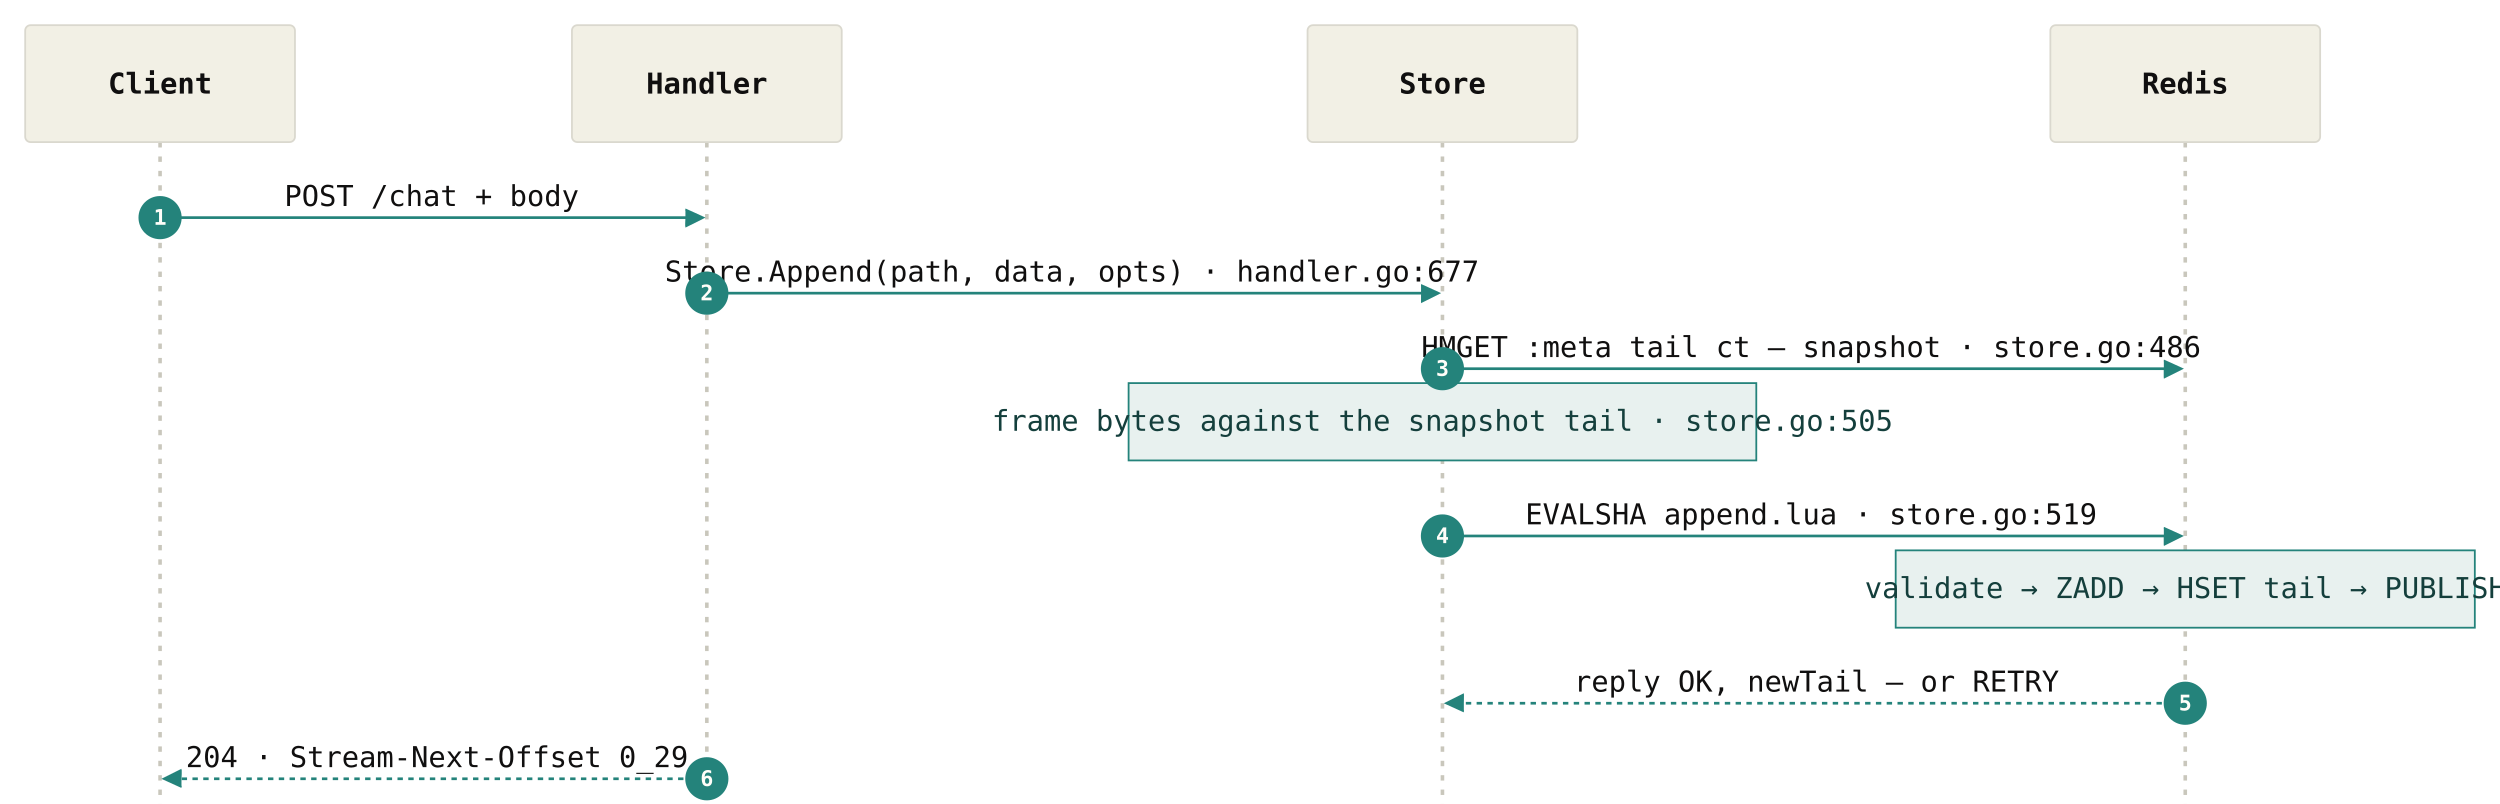
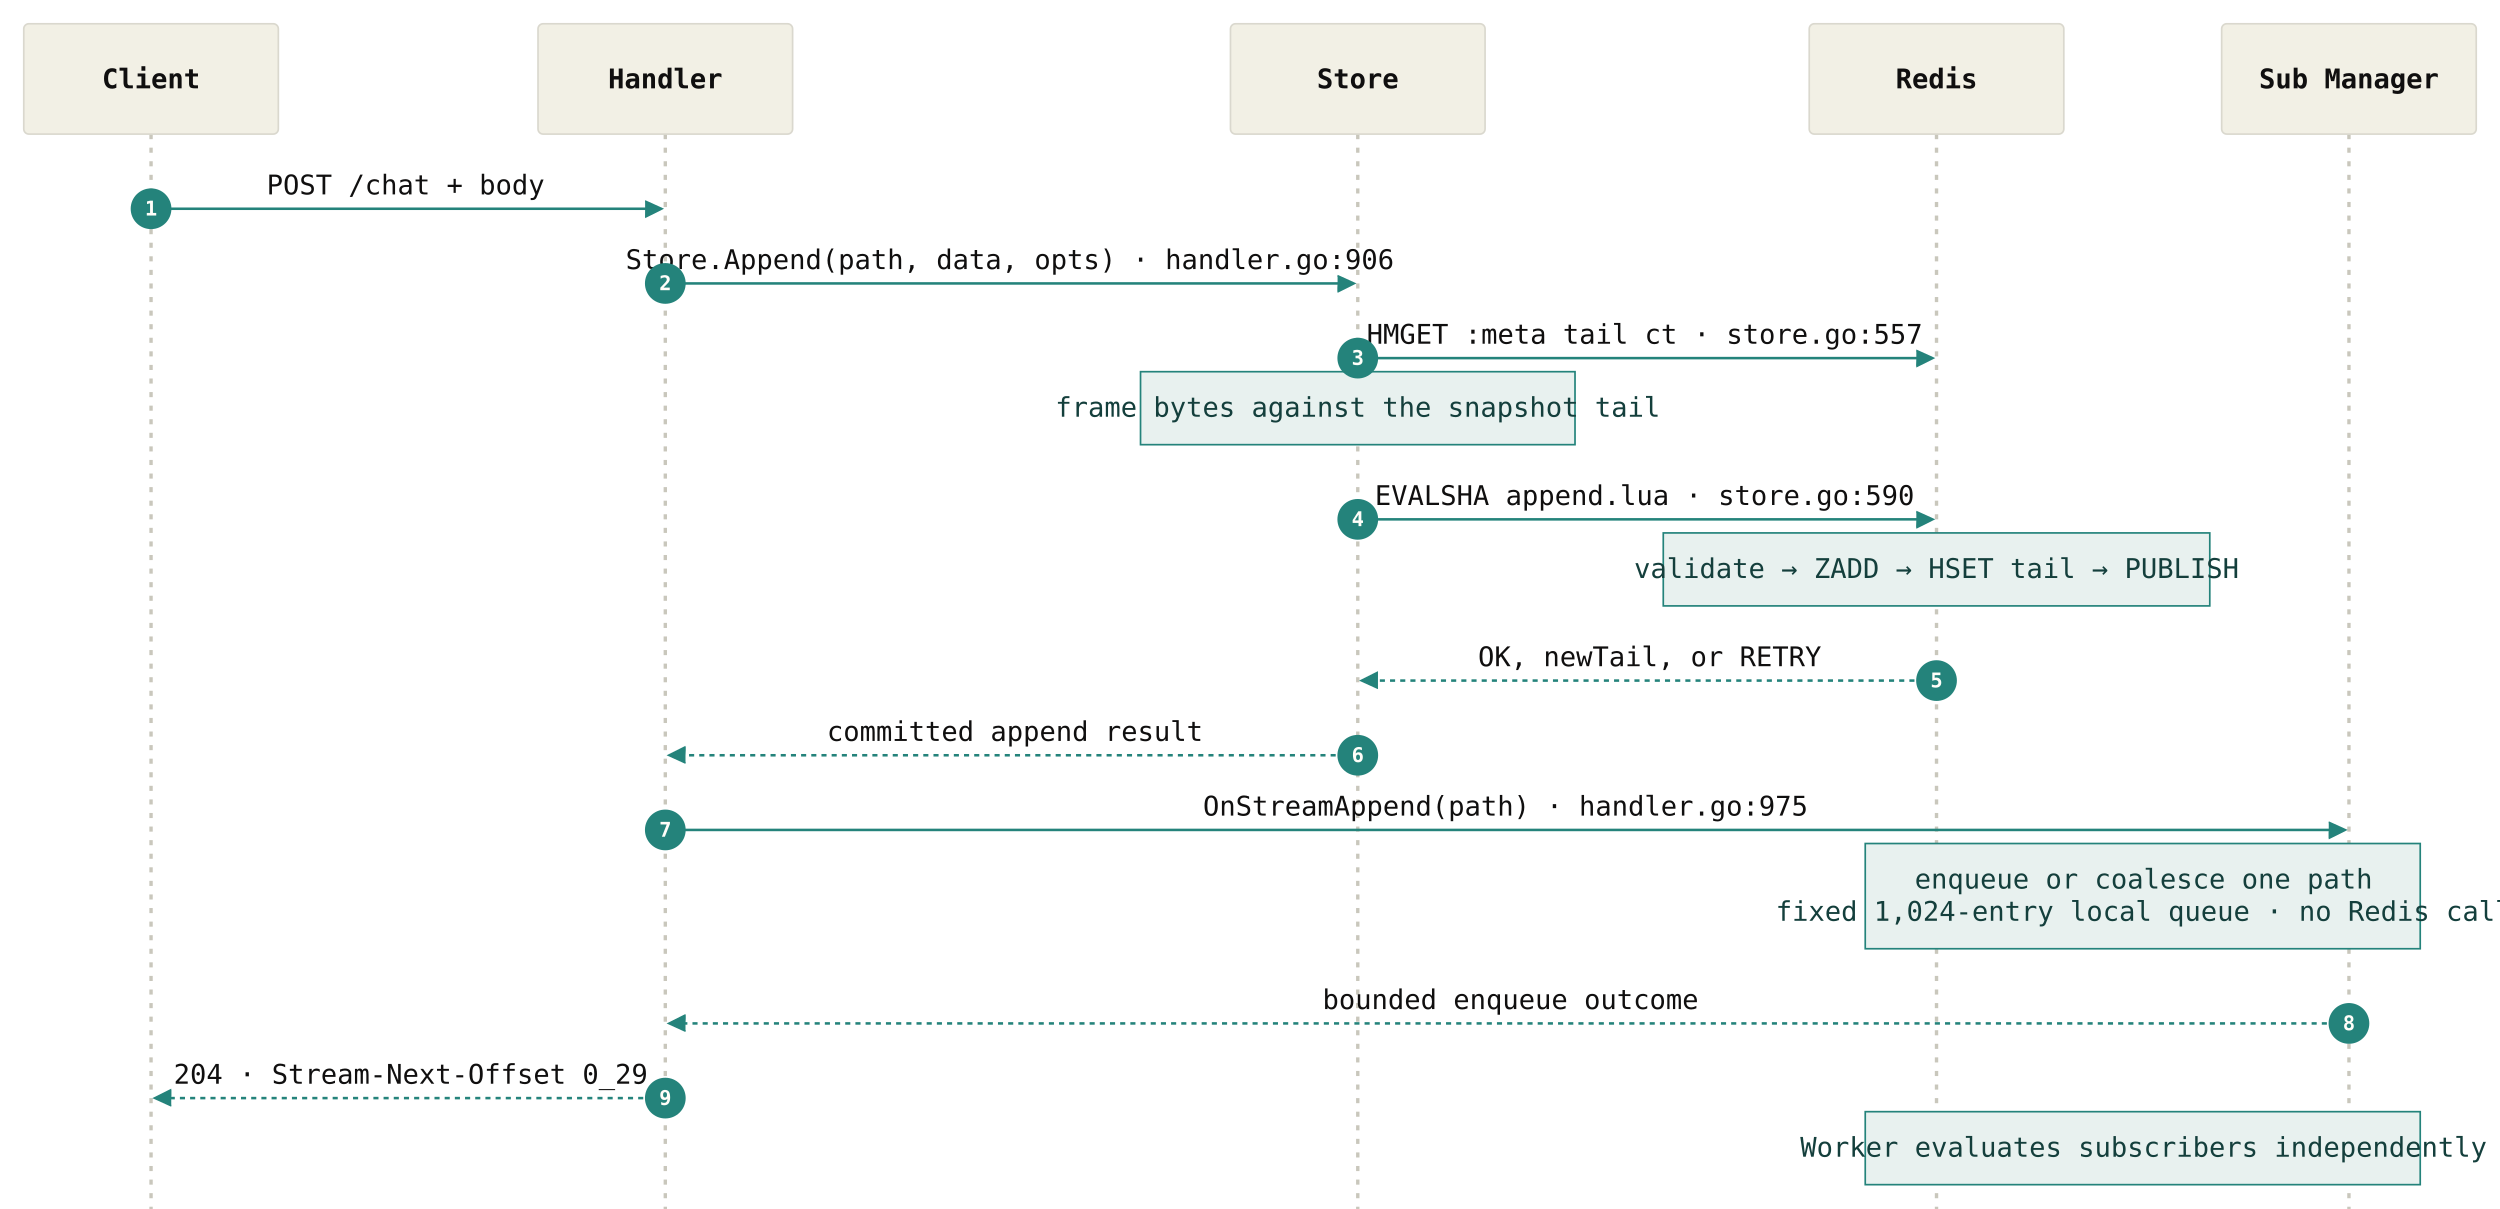
- <svg xmlns="http://www.w3.org/2000/svg" id="my-svg" width="100%" style="max-width: 1390px; background-color: transparent;" viewBox="-14 -14 1390 447" role="graphics-document document" aria-roledescription="sequence">
+ <svg xmlns="http://www.w3.org/2000/svg" id="my-svg" width="100%" style="max-width: 1473px; background-color: transparent;" viewBox="-14 -14 1473 712" role="graphics-document document" aria-roledescription="sequence">
  <g>
-     <line id="actor3" x1="1201" y1="65" x2="1201" y2="2000" class="actor-line 200" stroke-width="0.5px" stroke="#999" name="R" data-et="life-line" data-id="R" />
-     <g id="root-3" data-et="participant" data-type="participant" data-id="R">
-       <rect x="1126" y="0" fill="#eaeaea" stroke="#666" width="150" height="65" name="R" rx="3" ry="3" class="actor actor-top" />
-       <text x="1201" y="32.5" dominant-baseline="central" alignment-baseline="central" class="actor actor-box" style="text-anchor: middle; font-size: 16px; font-weight: 700;">
-         <tspan x="1201" dy="0">Redis</tspan>
+     <line id="actor4" x1="1370" y1="65" x2="1370" y2="2000" class="actor-line 200" stroke-width="0.5px" stroke="#999" name="M" data-et="life-line" data-id="M" />
+     <g id="root-4" data-et="participant" data-type="participant" data-id="M">
+       <rect x="1295" y="0" fill="#eaeaea" stroke="#666" width="150" height="65" name="M" rx="3" ry="3" class="actor actor-top" />
+       <text x="1370" y="32.5" dominant-baseline="central" alignment-baseline="central" class="actor actor-box" style="text-anchor: middle; font-size: 16px; font-weight: 700;">
+         <tspan x="1370" dy="0">Sub Manager</tspan>
      </text>
    </g>
  </g>
  <g>
-     <line id="actor2" x1="788" y1="65" x2="788" y2="2000" class="actor-line 200" stroke-width="0.5px" stroke="#999" name="S" data-et="life-line" data-id="S" />
-     <g id="root-2" data-et="participant" data-type="participant" data-id="S">
-       <rect x="713" y="0" fill="#eaeaea" stroke="#666" width="150" height="65" name="S" rx="3" ry="3" class="actor actor-top" />
-       <text x="788" y="32.5" dominant-baseline="central" alignment-baseline="central" class="actor actor-box" style="text-anchor: middle; font-size: 16px; font-weight: 700;">
-         <tspan x="788" dy="0">Store</tspan>
+     <line id="actor3" x1="1127" y1="65" x2="1127" y2="2000" class="actor-line 200" stroke-width="0.5px" stroke="#999" name="R" data-et="life-line" data-id="R" />
+     <g id="root-3" data-et="participant" data-type="participant" data-id="R">
+       <rect x="1052" y="0" fill="#eaeaea" stroke="#666" width="150" height="65" name="R" rx="3" ry="3" class="actor actor-top" />
+       <text x="1127" y="32.5" dominant-baseline="central" alignment-baseline="central" class="actor actor-box" style="text-anchor: middle; font-size: 16px; font-weight: 700;">
+         <tspan x="1127" dy="0">Redis</tspan>
      </text>
    </g>
  </g>
  <g>
-     <line id="actor1" x1="379" y1="65" x2="379" y2="2000" class="actor-line 200" stroke-width="0.5px" stroke="#999" name="H" data-et="life-line" data-id="H" />
+     <line id="actor2" x1="786" y1="65" x2="786" y2="2000" class="actor-line 200" stroke-width="0.5px" stroke="#999" name="S" data-et="life-line" data-id="S" />
+     <g id="root-2" data-et="participant" data-type="participant" data-id="S">
+       <rect x="711" y="0" fill="#eaeaea" stroke="#666" width="150" height="65" name="S" rx="3" ry="3" class="actor actor-top" />
+       <text x="786" y="32.5" dominant-baseline="central" alignment-baseline="central" class="actor actor-box" style="text-anchor: middle; font-size: 16px; font-weight: 700;">
+         <tspan x="786" dy="0">Store</tspan>
+       </text>
+     </g>
+   </g>
+   <g>
+     <line id="actor1" x1="378" y1="65" x2="378" y2="2000" class="actor-line 200" stroke-width="0.5px" stroke="#999" name="H" data-et="life-line" data-id="H" />
    <g id="root-1" data-et="participant" data-type="participant" data-id="H">
-       <rect x="304" y="0" fill="#eaeaea" stroke="#666" width="150" height="65" name="H" rx="3" ry="3" class="actor actor-top" />
-       <text x="379" y="32.5" dominant-baseline="central" alignment-baseline="central" class="actor actor-box" style="text-anchor: middle; font-size: 16px; font-weight: 700;">
-         <tspan x="379" dy="0">Handler</tspan>
+       <rect x="303" y="0" fill="#eaeaea" stroke="#666" width="150" height="65" name="H" rx="3" ry="3" class="actor actor-top" />
+       <text x="378" y="32.5" dominant-baseline="central" alignment-baseline="central" class="actor actor-box" style="text-anchor: middle; font-size: 16px; font-weight: 700;">
+         <tspan x="378" dy="0">Handler</tspan>
      </text>
    </g>
  </g>
  <g>
    <line id="actor0" x1="75" y1="65" x2="75" y2="2000" class="actor-line 200" stroke-width="0.5px" stroke="#999" name="C" data-et="life-line" data-id="C" />
    <g id="root-0" data-et="participant" data-type="participant" data-id="C">
      <rect x="0" y="0" fill="#eaeaea" stroke="#666" width="150" height="65" name="C" rx="3" ry="3" class="actor actor-top" />
      <text x="75" y="32.5" dominant-baseline="central" alignment-baseline="central" class="actor actor-box" style="text-anchor: middle; font-size: 16px; font-weight: 700;">
        <tspan x="75" dy="0">Client</tspan>
      </text>
    </g>
  </g>
-   <style>#my-svg{font-family:JetBrains Mono,ui-monospace,Menlo,monospace;font-size:13px;fill:#100F0F;}@keyframes edge-animation-frame{from{stroke-dashoffset:0;}}@keyframes dash{to{stroke-dashoffset:0;}}#my-svg .edge-animation-slow{stroke-dasharray:9,5!important;stroke-dashoffset:900;animation:dash 50s linear infinite;stroke-linecap:round;}#my-svg .edge-animation-fast{stroke-dasharray:9,5!important;stroke-dashoffset:900;animation:dash 20s linear infinite;stroke-linecap:round;}#my-svg .error-icon{fill:hsl(230.769, 33.333%, 97.353%);}#my-svg .error-text{fill:rgb(9, 8.308, 4.5);stroke:rgb(9, 8.308, 4.5);}#my-svg .edge-thickness-normal{stroke-width:1px;}#my-svg .edge-thickness-thick{stroke-width:3.5px;}#my-svg .edge-pattern-solid{stroke-dasharray:0;}#my-svg .edge-thickness-invisible{stroke-width:0;fill:none;}#my-svg .edge-pattern-dashed{stroke-dasharray:3;}#my-svg .edge-pattern-dotted{stroke-dasharray:2;}#my-svg .marker{fill:#24837B;stroke:#24837B;}#my-svg .marker.cross{stroke:#24837B;}#my-svg svg{font-family:JetBrains Mono,ui-monospace,Menlo,monospace;font-size:13px;}#my-svg p{margin:0;}#my-svg .actor{stroke:#DAD8CE;fill:#F2F0E5;stroke-width:1;}#my-svg rect.actor.outer-path[data-look="neo"]{filter:drop-shadow( 1px 2px 2px rgba(185,185,185,1));}#my-svg rect.note[data-look="neo"]{stroke:#24837B;fill:#E8F1EF;filter:drop-shadow( 1px 2px 2px rgba(185,185,185,1));}#my-svg text.actor&gt;tspan{fill:#100F0F;stroke:none;}#my-svg .actor-line{stroke:#C9C7BC;}#my-svg .innerArc{stroke-width:1.5;stroke-dasharray:none;}#my-svg .messageLine0{stroke-width:1.5;stroke-dasharray:none;stroke:#24837B;}#my-svg .messageLine1{stroke-width:1.5;stroke-dasharray:2,2;stroke:#24837B;}#my-svg [id$="-arrowhead"] path{fill:#24837B;stroke:#24837B;}#my-svg .sequenceNumber{fill:#FFFEF9;}#my-svg [id$="-sequencenumber"]{fill:#24837B;}#my-svg [id$="-crosshead"] path{fill:#24837B;stroke:#24837B;}#my-svg .messageText{fill:#100F0F;stroke:none;}#my-svg .labelBox{stroke:#DAD8CE;fill:#F2F0E5;filter:none;}#my-svg .labelText,#my-svg .labelText&gt;tspan{fill:#100F0F;stroke:none;}#my-svg .loopText,#my-svg .loopText&gt;tspan{fill:#6F6E69;stroke:none;}#my-svg .sectionTitle,#my-svg .sectionTitle&gt;tspan{fill:#6F6E69;stroke:none;}#my-svg .loopLine{stroke-width:2px;stroke-dasharray:2,2;stroke:#DAD8CE;fill:#DAD8CE;}#my-svg .note{stroke:#24837B;fill:#E8F1EF;}#my-svg .noteText,#my-svg .noteText&gt;tspan{fill:#143F3C;stroke:none;font-weight:normal;}#my-svg .activation0{fill:#E8F1EF;stroke:#24837B;}#my-svg .activation1{fill:#E8F1EF;stroke:#24837B;}#my-svg .activation2{fill:#E8F1EF;stroke:#24837B;}#my-svg .actorPopupMenu{position:absolute;}#my-svg .actorPopupMenuPanel{position:absolute;fill:#F2F0E5;box-shadow:0px 8px 16px 0px rgba(0,0,0,0.2);filter:drop-shadow(3px 5px 2px rgb(0 0 0 / 0.4));}#my-svg .actor-man circle,#my-svg line{fill:#F2F0E5;stroke-width:2px;}#my-svg g rect.rect{filter:drop-shadow( 1px 2px 2px rgba(185,185,185,1));stroke:#DAD8CE;}#my-svg .node .neo-node{stroke:#DAD8CE;}#my-svg [data-look="neo"].node rect,#my-svg [data-look="neo"].cluster rect,#my-svg [data-look="neo"].node polygon{stroke:url(#my-svg-gradient);filter:drop-shadow( 1px 2px 2px rgba(185,185,185,1));}#my-svg [data-look="neo"].node path{stroke:url(#my-svg-gradient);stroke-width:1px;}#my-svg [data-look="neo"].node .outer-path{filter:drop-shadow( 1px 2px 2px rgba(185,185,185,1));}#my-svg [data-look="neo"].node .neo-line path{stroke:#DAD8CE;filter:none;}#my-svg [data-look="neo"].node circle{stroke:url(#my-svg-gradient);filter:drop-shadow( 1px 2px 2px rgba(185,185,185,1));}#my-svg [data-look="neo"].node circle .state-start{fill:#000000;}#my-svg [data-look="neo"].icon-shape .icon{fill:url(#my-svg-gradient);filter:drop-shadow( 1px 2px 2px rgba(185,185,185,1));}#my-svg [data-look="neo"].icon-shape .icon-neo path{stroke:url(#my-svg-gradient);filter:drop-shadow( 1px 2px 2px rgba(185,185,185,1));}#my-svg :root{--mermaid-font-family:"trebuchet ms",verdana,arial,sans-serif;}</style>
+   <style>#my-svg{font-family:JetBrains Mono,ui-monospace,Menlo,monospace;font-size:13px;fill:#100F0F;}@keyframes edge-animation-frame{from{stroke-dashoffset:0;}}@keyframes dash{to{stroke-dashoffset:0;}}#my-svg .edge-animation-slow{stroke-dasharray:9,5!important;stroke-dashoffset:900;animation:dash 50s linear infinite;stroke-linecap:round;}#my-svg .edge-animation-fast{stroke-dasharray:9,5!important;stroke-dashoffset:900;animation:dash 20s linear infinite;stroke-linecap:round;}#my-svg .error-icon{fill:hsl(230.769, 33.333%, 97.353%);}#my-svg .error-text{fill:rgb(9, 8.308, 4.5);stroke:rgb(9, 8.308, 4.5);}#my-svg .edge-thickness-normal{stroke-width:1px;}#my-svg .edge-thickness-thick{stroke-width:3.5px;}#my-svg .edge-pattern-solid{stroke-dasharray:0;}#my-svg .edge-thickness-invisible{stroke-width:0;fill:none;}#my-svg .edge-pattern-dashed{stroke-dasharray:3;}#my-svg .edge-pattern-dotted{stroke-dasharray:2;}#my-svg .marker{fill:#24837B;stroke:#24837B;}#my-svg .marker.cross{stroke:#24837B;}#my-svg svg{font-family:JetBrains Mono,ui-monospace,Menlo,monospace;font-size:13px;}#my-svg p{margin:0;}#my-svg .actor{stroke:#DAD8CE;fill:#F2F0E5;stroke-width:1;}#my-svg rect.actor.outer-path[data-look="neo"]{filter:drop-shadow( 1px 2px 2px rgba(185,185,185,1));}#my-svg rect.note[data-look="neo"]{stroke:#24837B;fill:#E8F1EF;filter:drop-shadow( 1px 2px 2px rgba(185,185,185,1));}#my-svg text.actor&gt;tspan{fill:#100F0F;stroke:none;}#my-svg .actor-line{stroke:#C9C7BC;}#my-svg .innerArc{stroke-width:1.5;stroke-dasharray:none;}#my-svg .messageLine0{stroke-width:1.5;stroke-dasharray:none;stroke:#24837B;}#my-svg .messageLine1{stroke-width:1.5;stroke-dasharray:2,2;stroke:#24837B;}#my-svg [id$="-arrowhead"] path{fill:#24837B;stroke:#24837B;}#my-svg .sequenceNumber{fill:#FFFEF9;}#my-svg [id$="-sequencenumber"]{fill:#24837B;}#my-svg [id$="-crosshead"] path{fill:#24837B;stroke:#24837B;}#my-svg .messageText{fill:#100F0F;stroke:none;}#my-svg .labelBox{stroke:#DAD8CE;fill:#F2F0E5;filter:none;}#my-svg .labelText,#my-svg .labelText&gt;tspan{fill:#100F0F;stroke:none;}#my-svg .loopText,#my-svg .loopText&gt;tspan{fill:#6F6E69;stroke:none;}#my-svg .sectionTitle,#my-svg .sectionTitle&gt;tspan{fill:#6F6E69;stroke:none;}#my-svg .loopLine{stroke-width:2px;stroke-dasharray:2,2;stroke:#DAD8CE;fill:#DAD8CE;}#my-svg .note{stroke:#24837B;fill:#E8F1EF;}#my-svg .noteText,#my-svg .noteText&gt;tspan{fill:#143F3C;stroke:none;font-weight:normal;}#my-svg .activation0{fill:#E8F1EF;stroke:#24837B;}#my-svg .activation1{fill:#E8F1EF;stroke:#24837B;}#my-svg .activation2{fill:#E8F1EF;stroke:#24837B;}#my-svg .actorPopupMenu{position:absolute;}#my-svg .actorPopupMenuPanel{position:absolute;fill:#F2F0E5;box-shadow:0px 8px 16px 0px rgba(0,0,0,0.2);filter:drop-shadow(3px 5px 2px rgb(0 0 0 / 0.4));}#my-svg .actor-man circle,#my-svg line{fill:#F2F0E5;stroke-width:2px;}#my-svg g rect.rect{filter:drop-shadow( 1px 2px 2px rgba(185,185,185,1));stroke:#DAD8CE;}#my-svg .node .neo-node{stroke:#DAD8CE;}#my-svg [data-look="neo"].node rect,#my-svg [data-look="neo"].cluster rect,#my-svg [data-look="neo"].node polygon{stroke:url(#my-svg-gradient);filter:drop-shadow( 1px 2px 2px rgba(185,185,185,1));}#my-svg [data-look="neo"].swimlane.cluster rect{filter:none;}#my-svg [data-look="neo"].node path{stroke:url(#my-svg-gradient);stroke-width:1px;}#my-svg [data-look="neo"].node .outer-path{filter:drop-shadow( 1px 2px 2px rgba(185,185,185,1));}#my-svg [data-look="neo"].node .neo-line path{stroke:#DAD8CE;filter:none;}#my-svg [data-look="neo"].node circle{stroke:url(#my-svg-gradient);filter:drop-shadow( 1px 2px 2px rgba(185,185,185,1));}#my-svg [data-look="neo"].node circle .state-start{fill:#000000;}#my-svg [data-look="neo"].icon-shape .icon{fill:url(#my-svg-gradient);filter:drop-shadow( 1px 2px 2px rgba(185,185,185,1));}#my-svg [data-look="neo"].icon-shape .icon-neo path{stroke:url(#my-svg-gradient);filter:drop-shadow( 1px 2px 2px rgba(185,185,185,1));}#my-svg :root{--mermaid-font-family:"trebuchet ms",verdana,arial,sans-serif;}</style>
  <g />
  <defs>
    <symbol id="my-svg-computer" width="24" height="24">
      <path transform="scale(.5)" d="M2 2v13h20v-13h-20zm18 11h-16v-9h16v9zm-10.228 6l.466-1h3.524l.467 1h-4.457zm14.228 3h-24l2-6h2.104l-1.33 4h18.45l-1.297-4h2.073l2 6zm-5-10h-14v-7h14v7z" />
    </symbol>
  </defs>
  <defs>
    <symbol id="my-svg-database" fill-rule="evenodd" clip-rule="evenodd">
      <path transform="scale(.5)" d="M12.258.001l.256.004.255.005.253.008.251.01.249.012.247.015.246.016.242.019.241.02.239.023.236.024.233.027.231.028.229.031.225.032.223.034.22.036.217.038.214.04.211.041.208.043.205.045.201.046.198.048.194.05.191.051.187.053.183.054.18.056.175.057.172.059.168.06.163.061.16.063.155.064.15.066.074.033.073.033.071.034.07.034.069.035.068.035.067.035.066.035.064.036.064.036.062.036.06.036.06.037.058.037.058.037.055.038.055.038.053.038.052.038.051.039.05.039.048.039.047.039.045.04.044.04.043.04.041.04.04.041.039.041.037.041.036.041.034.041.033.042.032.042.03.042.029.042.027.042.026.043.024.043.023.043.021.043.02.043.018.044.017.043.015.044.013.044.012.044.011.045.009.044.007.045.006.045.004.045.002.045.001.045v17l-.001.045-.002.045-.004.045-.006.045-.007.045-.009.044-.011.045-.012.044-.013.044-.015.044-.017.043-.018.044-.02.043-.021.043-.023.043-.024.043-.026.043-.027.042-.029.042-.03.042-.032.042-.033.042-.034.041-.036.041-.037.041-.039.041-.04.041-.041.04-.043.04-.044.04-.045.04-.047.039-.048.039-.05.039-.051.039-.052.038-.053.038-.055.038-.055.038-.058.037-.058.037-.06.037-.06.036-.062.036-.064.036-.064.036-.066.035-.067.035-.068.035-.069.035-.07.034-.071.034-.073.033-.074.033-.15.066-.155.064-.16.063-.163.061-.168.06-.172.059-.175.057-.18.056-.183.054-.187.053-.191.051-.194.05-.198.048-.201.046-.205.045-.208.043-.211.041-.214.04-.217.038-.22.036-.223.034-.225.032-.229.031-.231.028-.233.027-.236.024-.239.023-.241.02-.242.019-.246.016-.247.015-.249.012-.251.01-.253.008-.255.005-.256.004-.258.001-.258-.001-.256-.004-.255-.005-.253-.008-.251-.01-.249-.012-.247-.015-.245-.016-.243-.019-.241-.02-.238-.023-.236-.024-.234-.027-.231-.028-.228-.031-.226-.032-.223-.034-.22-.036-.217-.038-.214-.04-.211-.041-.208-.043-.204-.045-.201-.046-.198-.048-.195-.05-.19-.051-.187-.053-.184-.054-.179-.056-.176-.057-.172-.059-.167-.06-.164-.061-.159-.063-.155-.064-.151-.066-.074-.033-.072-.033-.072-.034-.07-.034-.069-.035-.068-.035-.067-.035-.066-.035-.064-.036-.063-.036-.062-.036-.061-.036-.06-.037-.058-.037-.057-.037-.056-.038-.055-.038-.053-.038-.052-.038-.051-.039-.049-.039-.049-.039-.046-.039-.046-.04-.044-.04-.043-.04-.041-.04-.04-.041-.039-.041-.037-.041-.036-.041-.034-.041-.033-.042-.032-.042-.03-.042-.029-.042-.027-.042-.026-.043-.024-.043-.023-.043-.021-.043-.02-.043-.018-.044-.017-.043-.015-.044-.013-.044-.012-.044-.011-.045-.009-.044-.007-.045-.006-.045-.004-.045-.002-.045-.001-.045v-17l.001-.045.002-.045.004-.045.006-.045.007-.045.009-.044.011-.045.012-.044.013-.044.015-.044.017-.043.018-.044.02-.043.021-.043.023-.043.024-.043.026-.043.027-.042.029-.042.03-.042.032-.042.033-.042.034-.041.036-.041.037-.041.039-.041.04-.041.041-.04.043-.04.044-.04.046-.04.046-.039.049-.039.049-.039.051-.039.052-.038.053-.038.055-.038.056-.038.057-.037.058-.037.06-.037.061-.036.062-.036.063-.036.064-.036.066-.035.067-.035.068-.035.069-.035.07-.034.072-.034.072-.033.074-.033.151-.066.155-.064.159-.063.164-.061.167-.06.172-.059.176-.057.179-.056.184-.054.187-.053.19-.051.195-.05.198-.048.201-.046.204-.045.208-.043.211-.041.214-.04.217-.038.22-.036.223-.034.226-.032.228-.031.231-.028.234-.027.236-.024.238-.023.241-.02.243-.019.245-.016.247-.015.249-.012.251-.01.253-.008.255-.005.256-.004.258-.001.258.001zm-9.258 20.499v.01l.001.021.003.021.004.022.005.021.006.022.007.022.009.023.01.022.011.023.012.023.013.023.015.023.016.024.017.023.018.024.019.024.021.024.022.025.023.024.024.025.052.049.056.05.061.051.066.051.07.051.075.051.079.052.084.052.088.052.092.052.097.052.102.051.105.052.11.052.114.051.119.051.123.051.127.05.131.05.135.05.139.048.144.049.147.047.152.047.155.047.16.045.163.045.167.043.171.043.176.041.178.041.183.039.187.039.19.037.194.035.197.035.202.033.204.031.209.03.212.029.216.027.219.025.222.024.226.021.23.02.233.018.236.016.24.015.243.012.246.01.249.008.253.005.256.004.259.001.26-.001.257-.004.254-.005.25-.008.247-.011.244-.012.241-.014.237-.016.233-.018.231-.021.226-.021.224-.024.22-.026.216-.027.212-.028.21-.031.205-.031.202-.034.198-.034.194-.036.191-.037.187-.039.183-.04.179-.04.175-.042.172-.043.168-.044.163-.045.16-.046.155-.046.152-.047.148-.048.143-.049.139-.049.136-.05.131-.05.126-.05.123-.051.118-.052.114-.051.11-.052.106-.052.101-.052.096-.052.092-.052.088-.053.083-.051.079-.052.074-.052.07-.051.065-.051.06-.051.056-.05.051-.05.023-.024.023-.025.021-.024.02-.024.019-.024.018-.024.017-.024.015-.023.014-.024.013-.023.012-.023.01-.023.01-.022.008-.022.006-.022.006-.022.004-.022.004-.021.001-.021.001-.021v-4.127l-.077.055-.08.053-.083.054-.085.053-.087.052-.09.052-.093.051-.095.05-.097.05-.1.049-.102.049-.105.048-.106.047-.109.047-.111.046-.114.045-.115.045-.118.044-.12.043-.122.042-.124.042-.126.041-.128.04-.13.04-.132.038-.134.038-.135.037-.138.037-.139.035-.142.035-.143.034-.144.033-.147.032-.148.031-.15.03-.151.03-.153.029-.154.027-.156.027-.158.026-.159.025-.161.024-.162.023-.163.022-.165.021-.166.02-.167.019-.169.018-.169.017-.171.016-.173.015-.173.014-.175.013-.175.012-.177.011-.178.01-.179.008-.179.008-.181.006-.182.005-.182.004-.184.003-.184.002h-.37l-.184-.002-.184-.003-.182-.004-.182-.005-.181-.006-.179-.008-.179-.008-.178-.01-.176-.011-.176-.012-.175-.013-.173-.014-.172-.015-.171-.016-.17-.017-.169-.018-.167-.019-.166-.02-.165-.021-.163-.022-.162-.023-.161-.024-.159-.025-.157-.026-.156-.027-.155-.027-.153-.029-.151-.03-.15-.03-.148-.031-.146-.032-.145-.033-.143-.034-.141-.035-.14-.035-.137-.037-.136-.037-.134-.038-.132-.038-.13-.04-.128-.04-.126-.041-.124-.042-.122-.042-.12-.044-.117-.043-.116-.045-.113-.045-.112-.046-.109-.047-.106-.047-.105-.048-.102-.049-.1-.049-.097-.05-.095-.05-.093-.052-.09-.051-.087-.052-.085-.053-.083-.054-.08-.054-.077-.054v4.127zm0-5.654v.011l.001.021.003.021.004.021.005.022.006.022.007.022.009.022.01.022.011.023.012.023.013.023.015.024.016.023.017.024.018.024.019.024.021.024.022.024.023.025.024.024.052.05.056.05.061.05.066.051.07.051.075.052.079.051.084.052.088.052.092.052.097.052.102.052.105.052.11.051.114.051.119.052.123.05.127.051.131.05.135.049.139.049.144.048.147.048.152.047.155.046.16.045.163.045.167.044.171.042.176.042.178.04.183.04.187.038.19.037.194.036.197.034.202.033.204.032.209.03.212.028.216.027.219.025.222.024.226.022.23.02.233.018.236.016.24.014.243.012.246.01.249.008.253.006.256.003.259.001.26-.001.257-.003.254-.006.25-.008.247-.01.244-.012.241-.015.237-.016.233-.018.231-.02.226-.022.224-.024.22-.025.216-.027.212-.029.21-.03.205-.032.202-.033.198-.035.194-.036.191-.037.187-.039.183-.039.179-.041.175-.042.172-.043.168-.044.163-.045.16-.045.155-.047.152-.047.148-.048.143-.048.139-.05.136-.049.131-.05.126-.051.123-.051.118-.051.114-.052.11-.052.106-.052.101-.052.096-.052.092-.052.088-.052.083-.052.079-.052.074-.051.07-.052.065-.051.06-.05.056-.051.051-.049.023-.025.023-.024.021-.025.02-.024.019-.024.018-.024.017-.024.015-.023.014-.023.013-.024.012-.022.01-.023.01-.023.008-.022.006-.022.006-.022.004-.021.004-.022.001-.021.001-.021v-4.139l-.077.054-.08.054-.083.054-.085.052-.087.053-.09.051-.093.051-.095.051-.097.05-.1.049-.102.049-.105.048-.106.047-.109.047-.111.046-.114.045-.115.044-.118.044-.12.044-.122.042-.124.042-.126.041-.128.04-.13.039-.132.039-.134.038-.135.037-.138.036-.139.036-.142.035-.143.033-.144.033-.147.033-.148.031-.15.03-.151.03-.153.028-.154.028-.156.027-.158.026-.159.025-.161.024-.162.023-.163.022-.165.021-.166.02-.167.019-.169.018-.169.017-.171.016-.173.015-.173.014-.175.013-.175.012-.177.011-.178.009-.179.009-.179.007-.181.007-.182.005-.182.004-.184.003-.184.002h-.37l-.184-.002-.184-.003-.182-.004-.182-.005-.181-.007-.179-.007-.179-.009-.178-.009-.176-.011-.176-.012-.175-.013-.173-.014-.172-.015-.171-.016-.17-.017-.169-.018-.167-.019-.166-.02-.165-.021-.163-.022-.162-.023-.161-.024-.159-.025-.157-.026-.156-.027-.155-.028-.153-.028-.151-.03-.15-.03-.148-.031-.146-.033-.145-.033-.143-.033-.141-.035-.14-.036-.137-.036-.136-.037-.134-.038-.132-.039-.13-.039-.128-.04-.126-.041-.124-.042-.122-.043-.12-.043-.117-.044-.116-.044-.113-.046-.112-.046-.109-.046-.106-.047-.105-.048-.102-.049-.1-.049-.097-.05-.095-.051-.093-.051-.09-.051-.087-.053-.085-.052-.083-.054-.08-.054-.077-.054v4.139zm0-5.666v.011l.001.02.003.022.004.021.005.022.006.021.007.022.009.023.01.022.011.023.012.023.013.023.015.023.016.024.017.024.018.023.019.024.021.025.022.024.023.024.024.025.052.05.056.05.061.05.066.051.07.051.075.052.079.051.084.052.088.052.092.052.097.052.102.052.105.051.11.052.114.051.119.051.123.051.127.05.131.05.135.05.139.049.144.048.147.048.152.047.155.046.16.045.163.045.167.043.171.043.176.042.178.04.183.04.187.038.19.037.194.036.197.034.202.033.204.032.209.03.212.028.216.027.219.025.222.024.226.021.23.02.233.018.236.017.24.014.243.012.246.01.249.008.253.006.256.003.259.001.26-.001.257-.003.254-.006.25-.008.247-.01.244-.013.241-.014.237-.016.233-.018.231-.02.226-.022.224-.024.22-.025.216-.027.212-.029.21-.03.205-.032.202-.033.198-.035.194-.036.191-.037.187-.039.183-.039.179-.041.175-.042.172-.043.168-.044.163-.045.16-.045.155-.047.152-.047.148-.048.143-.049.139-.049.136-.049.131-.051.126-.05.123-.051.118-.052.114-.051.11-.052.106-.052.101-.052.096-.052.092-.052.088-.052.083-.052.079-.052.074-.052.07-.051.065-.051.06-.051.056-.05.051-.049.023-.025.023-.025.021-.024.02-.024.019-.024.018-.024.017-.024.015-.023.014-.024.013-.023.012-.023.01-.022.01-.023.008-.022.006-.022.006-.022.004-.022.004-.021.001-.021.001-.021v-4.153l-.077.054-.08.054-.083.053-.085.053-.087.053-.09.051-.093.051-.095.051-.097.05-.1.049-.102.048-.105.048-.106.048-.109.046-.111.046-.114.046-.115.044-.118.044-.12.043-.122.043-.124.042-.126.041-.128.04-.13.039-.132.039-.134.038-.135.037-.138.036-.139.036-.142.034-.143.034-.144.033-.147.032-.148.032-.15.03-.151.03-.153.028-.154.028-.156.027-.158.026-.159.024-.161.024-.162.023-.163.023-.165.021-.166.02-.167.019-.169.018-.169.017-.171.016-.173.015-.173.014-.175.013-.175.012-.177.01-.178.01-.179.009-.179.007-.181.006-.182.006-.182.004-.184.003-.184.001-.185.001-.185-.001-.184-.001-.184-.003-.182-.004-.182-.006-.181-.006-.179-.007-.179-.009-.178-.01-.176-.01-.176-.012-.175-.013-.173-.014-.172-.015-.171-.016-.17-.017-.169-.018-.167-.019-.166-.02-.165-.021-.163-.023-.162-.023-.161-.024-.159-.024-.157-.026-.156-.027-.155-.028-.153-.028-.151-.03-.15-.03-.148-.032-.146-.032-.145-.033-.143-.034-.141-.034-.14-.036-.137-.036-.136-.037-.134-.038-.132-.039-.13-.039-.128-.041-.126-.041-.124-.041-.122-.043-.12-.043-.117-.044-.116-.044-.113-.046-.112-.046-.109-.046-.106-.048-.105-.048-.102-.048-.1-.05-.097-.049-.095-.051-.093-.051-.09-.052-.087-.052-.085-.053-.083-.053-.08-.054-.077-.054v4.153zm8.74-8.179l-.257.004-.254.005-.25.008-.247.011-.244.012-.241.014-.237.016-.233.018-.231.021-.226.022-.224.023-.22.026-.216.027-.212.028-.21.031-.205.032-.202.033-.198.034-.194.036-.191.038-.187.038-.183.04-.179.041-.175.042-.172.043-.168.043-.163.045-.16.046-.155.046-.152.048-.148.048-.143.048-.139.049-.136.05-.131.05-.126.051-.123.051-.118.051-.114.052-.11.052-.106.052-.101.052-.096.052-.092.052-.088.052-.083.052-.079.052-.074.051-.07.052-.065.051-.06.05-.056.05-.051.05-.023.025-.023.024-.021.024-.02.025-.019.024-.018.024-.017.023-.015.024-.014.023-.013.023-.012.023-.01.023-.01.022-.008.022-.006.023-.006.021-.004.022-.004.021-.001.021-.001.021.001.021.001.021.004.021.004.022.006.021.006.023.008.022.01.022.01.023.012.023.013.023.014.023.015.024.017.023.018.024.019.024.02.025.021.024.023.024.023.025.051.05.056.05.06.05.065.051.07.052.074.051.079.052.083.052.088.052.092.052.096.052.101.052.106.052.11.052.114.052.118.051.123.051.126.051.131.05.136.05.139.049.143.048.148.048.152.048.155.046.16.046.163.045.168.043.172.043.175.042.179.041.183.04.187.038.191.038.194.036.198.034.202.033.205.032.21.031.212.028.216.027.22.026.224.023.226.022.231.021.233.018.237.016.241.014.244.012.247.011.25.008.254.005.257.004.26.001.26-.001.257-.004.254-.005.25-.008.247-.011.244-.012.241-.014.237-.016.233-.018.231-.021.226-.022.224-.023.22-.026.216-.027.212-.028.21-.031.205-.032.202-.033.198-.034.194-.036.191-.038.187-.038.183-.04.179-.041.175-.042.172-.043.168-.043.163-.045.16-.046.155-.046.152-.048.148-.048.143-.048.139-.049.136-.05.131-.05.126-.051.123-.051.118-.051.114-.052.11-.052.106-.052.101-.052.096-.052.092-.052.088-.052.083-.052.079-.052.074-.051.07-.052.065-.051.06-.05.056-.05.051-.05.023-.025.023-.024.021-.024.02-.025.019-.024.018-.024.017-.023.015-.024.014-.023.013-.023.012-.023.01-.023.01-.022.008-.022.006-.023.006-.021.004-.022.004-.021.001-.021.001-.021-.001-.021-.001-.021-.004-.021-.004-.022-.006-.021-.006-.023-.008-.022-.01-.022-.01-.023-.012-.023-.013-.023-.014-.023-.015-.024-.017-.023-.018-.024-.019-.024-.02-.025-.021-.024-.023-.024-.023-.025-.051-.05-.056-.05-.06-.05-.065-.051-.07-.052-.074-.051-.079-.052-.083-.052-.088-.052-.092-.052-.096-.052-.101-.052-.106-.052-.11-.052-.114-.052-.118-.051-.123-.051-.126-.051-.131-.05-.136-.05-.139-.049-.143-.048-.148-.048-.152-.048-.155-.046-.16-.046-.163-.045-.168-.043-.172-.043-.175-.042-.179-.041-.183-.04-.187-.038-.191-.038-.194-.036-.198-.034-.202-.033-.205-.032-.21-.031-.212-.028-.216-.027-.22-.026-.224-.023-.226-.022-.231-.021-.233-.018-.237-.016-.241-.014-.244-.012-.247-.011-.25-.008-.254-.005-.257-.004-.26-.001-.26.001z" />
    </symbol>
  </defs>
  <defs>
    <symbol id="my-svg-clock" width="24" height="24">
      <path transform="scale(.5)" d="M12 2c5.514 0 10 4.486 10 10s-4.486 10-10 10-10-4.486-10-10 4.486-10 10-10zm0-2c-6.627 0-12 5.373-12 12s5.373 12 12 12 12-5.373 12-12-5.373-12-12-12zm5.848 12.459c.202.038.202.333.001.372-1.907.361-6.045 1.111-6.547 1.111-.719 0-1.301-.582-1.301-1.301 0-.512.77-5.447 1.125-7.445.034-.192.312-.181.343.014l.985 6.238 5.394 1.011z" />
    </symbol>
  </defs>
  <defs>
    <marker id="my-svg-arrowhead" refX="7.9" refY="5" markerUnits="userSpaceOnUse" markerWidth="12" markerHeight="12" orient="auto-start-reverse">
      <path d="M -1 0 L 10 5 L 0 10 z" />
    </marker>
  </defs>
  <defs>
    <marker id="my-svg-crosshead" markerWidth="15" markerHeight="8" orient="auto" refX="4" refY="4.5">
      <path fill="none" stroke="#000000" stroke-width="1pt" d="M 1,2 L 6,7 M 6,2 L 1,7" style="stroke-dasharray: 0, 0;" />
    </marker>
  </defs>
  <defs>
    <marker id="my-svg-filled-head" refX="15.5" refY="7" markerWidth="20" markerHeight="28" orient="auto">
      <path d="M 18,7 L9,13 L14,7 L9,1 Z" />
    </marker>
  </defs>
  <defs>
    <marker id="my-svg-sequencenumber" refX="15" refY="15" markerWidth="60" markerHeight="40" orient="auto">
      <circle cx="15" cy="15" r="6" />
    </marker>
  </defs>
  <defs>
    <marker id="my-svg-solidTopArrowHead" refX="7.9" refY="7.25" markerUnits="userSpaceOnUse" markerWidth="12" markerHeight="12" orient="auto-start-reverse">
      <path d="M 0 0 L 10 8 L 0 8 z" />
    </marker>
  </defs>
  <defs>
    <marker id="my-svg-solidBottomArrowHead" refX="7.9" refY="0.75" markerUnits="userSpaceOnUse" markerWidth="12" markerHeight="12" orient="auto-start-reverse">
      <path d="M 0 0 L 10 0 L 0 8 z" />
    </marker>
  </defs>
  <defs>
    <marker id="my-svg-stickTopArrowHead" refX="7.5" refY="7" markerUnits="userSpaceOnUse" markerWidth="12" markerHeight="12" orient="auto-start-reverse">
      <path d="M 0 0 L 7 7" stroke="black" stroke-width="1.5" fill="none" />
    </marker>
  </defs>
  <defs>
    <marker id="my-svg-stickBottomArrowHead" refX="7.5" refY="0" markerUnits="userSpaceOnUse" markerWidth="12" markerHeight="12" orient="auto-start-reverse">
      <path d="M 0 7 L 7 0" stroke="black" stroke-width="1.5" fill="none" />
    </marker>
  </defs>
  <g data-et="note" data-id="i4">
-     <rect x="613.5" y="199" fill="#EDF2AE" stroke="#666" width="349" height="43" class="note" />
-     <text x="788" y="205" text-anchor="middle" dominant-baseline="middle" alignment-baseline="middle" class="noteText" dy="1em" style="font-size: 16px; font-weight: 400;">
-       <tspan x="788">frame bytes against the snapshot tail · store.go:505</tspan>
+     <rect x="658" y="205" fill="#EDF2AE" stroke="#666" width="256" height="43" class="note" />
+     <text x="786" y="211" text-anchor="middle" dominant-baseline="middle" alignment-baseline="middle" class="noteText" dy="1em" style="font-size: 16px; font-weight: 400;">
+       <tspan x="786">frame bytes against the snapshot tail</tspan>
    </text>
  </g>
  <g data-et="note" data-id="i6">
-     <rect x="1040" y="292" fill="#EDF2AE" stroke="#666" width="322" height="43" class="note" />
-     <text x="1201" y="298" text-anchor="middle" dominant-baseline="middle" alignment-baseline="middle" class="noteText" dy="1em" style="font-size: 16px; font-weight: 400;">
-       <tspan x="1201">validate → ZADD → HSET tail → PUBLISH</tspan>
+     <rect x="966" y="300" fill="#EDF2AE" stroke="#666" width="322" height="43" class="note" />
+     <text x="1127" y="306" text-anchor="middle" dominant-baseline="middle" alignment-baseline="middle" class="noteText" dy="1em" style="font-size: 16px; font-weight: 400;">
+       <tspan x="1127">validate → ZADD → HSET tail → PUBLISH</tspan>
    </text>
  </g>
-   <text x="226" y="80" text-anchor="middle" dominant-baseline="middle" alignment-baseline="middle" class="messageText" dy="1em" style="font-size: 16px; font-weight: 400;">POST /chat + body</text>
-   <line x1="82" y1="107" x2="375" y2="107" class="messageLine0" data-et="message" data-id="i1" data-from="C" data-to="H" stroke-width="2" stroke="none" marker-end="url(#my-svg-arrowhead)" style="fill: none;" />
-   <line x1="75" y1="107" x2="75" y2="107" stroke-width="0" marker-start="url(#my-svg-sequencenumber)" />
-   <text x="75" y="111" font-family="sans-serif" font-size="12px" text-anchor="middle" class="sequenceNumber">1</text>
-   <text x="582" y="122" text-anchor="middle" dominant-baseline="middle" alignment-baseline="middle" class="messageText" dy="1em" style="font-size: 16px; font-weight: 400;">Store.Append(path, data, opts) · handler.go:677</text>
-   <line x1="386" y1="149" x2="784" y2="149" class="messageLine0" data-et="message" data-id="i2" data-from="H" data-to="S" stroke-width="2" stroke="none" marker-end="url(#my-svg-arrowhead)" style="fill: none;" />
-   <line x1="379" y1="149" x2="379" y2="149" stroke-width="0" marker-start="url(#my-svg-sequencenumber)" />
-   <text x="379" y="153" font-family="sans-serif" font-size="12px" text-anchor="middle" class="sequenceNumber">2</text>
-   <text x="993" y="164" text-anchor="middle" dominant-baseline="middle" alignment-baseline="middle" class="messageText" dy="1em" style="font-size: 16px; font-weight: 400;">HMGET :meta tail ct — snapshot · store.go:486</text>
-   <line x1="795" y1="191" x2="1197" y2="191" class="messageLine0" data-et="message" data-id="i3" data-from="S" data-to="R" stroke-width="2" stroke="none" marker-end="url(#my-svg-arrowhead)" style="fill: none;" />
-   <line x1="788" y1="191" x2="788" y2="191" stroke-width="0" marker-start="url(#my-svg-sequencenumber)" />
-   <text x="788" y="195" font-family="sans-serif" font-size="12px" text-anchor="middle" class="sequenceNumber">3</text>
-   <text x="993" y="257" text-anchor="middle" dominant-baseline="middle" alignment-baseline="middle" class="messageText" dy="1em" style="font-size: 16px; font-weight: 400;">EVALSHA append.lua · store.go:519</text>
-   <line x1="795" y1="284" x2="1197" y2="284" class="messageLine0" data-et="message" data-id="i5" data-from="S" data-to="R" stroke-width="2" stroke="none" marker-end="url(#my-svg-arrowhead)" style="fill: none;" />
-   <line x1="788" y1="284" x2="788" y2="284" stroke-width="0" marker-start="url(#my-svg-sequencenumber)" />
-   <text x="788" y="288" font-family="sans-serif" font-size="12px" text-anchor="middle" class="sequenceNumber">4</text>
-   <text x="996" y="350" text-anchor="middle" dominant-baseline="middle" alignment-baseline="middle" class="messageText" dy="1em" style="font-size: 16px; font-weight: 400;">reply OK, newTail — or RETRY</text>
-   <line x1="1206" y1="377" x2="792" y2="377" class="messageLine1" data-et="message" data-id="i7" data-from="R" data-to="S" stroke-width="2" stroke="none" marker-end="url(#my-svg-arrowhead)" style="stroke-dasharray: 3, 3; fill: none;" />
-   <line x1="1201" y1="377" x2="1201" y2="377" stroke-width="0" marker-start="url(#my-svg-sequencenumber)" />
-   <text x="1201" y="381" font-family="sans-serif" font-size="12px" text-anchor="middle" class="sequenceNumber">5</text>
-   <text x="229" y="392" text-anchor="middle" dominant-baseline="middle" alignment-baseline="middle" class="messageText" dy="1em" style="font-size: 16px; font-weight: 400;">204 · Stream-Next-Offset 0_29</text>
-   <line x1="384" y1="419" x2="79" y2="419" class="messageLine1" data-et="message" data-id="i8" data-from="H" data-to="C" stroke-width="2" stroke="none" marker-end="url(#my-svg-arrowhead)" style="stroke-dasharray: 3, 3; fill: none;" />
-   <line x1="379" y1="419" x2="379" y2="419" stroke-width="0" marker-start="url(#my-svg-sequencenumber)" />
-   <text x="379" y="423" font-family="sans-serif" font-size="12px" text-anchor="middle" class="sequenceNumber">6</text>
+   <g data-et="note" data-id="i10">
+     <rect x="1085" y="483" fill="#EDF2AE" stroke="#666" width="327" height="62" class="note" />
+     <text x="1249" y="489" text-anchor="middle" dominant-baseline="middle" alignment-baseline="middle" class="noteText" dy="1em" style="font-size: 16px; font-weight: 400;">
+       <tspan x="1249">enqueue or coalesce one path</tspan>
+     </text>
+     <text x="1249" y="508" text-anchor="middle" dominant-baseline="middle" alignment-baseline="middle" class="noteText" dy="1em" style="font-size: 16px; font-weight: 400;">
+       <tspan x="1249">fixed 1,024-entry local queue · no Redis call</tspan>
+     </text>
+   </g>
+   <g data-et="note" data-id="i13">
+     <rect x="1085" y="641" fill="#EDF2AE" stroke="#666" width="327" height="43" class="note" />
+     <text x="1249" y="647" text-anchor="middle" dominant-baseline="middle" alignment-baseline="middle" class="noteText" dy="1em" style="font-size: 16px; font-weight: 400;">
+       <tspan x="1249">Worker evaluates subscribers independently</tspan>
+     </text>
+   </g>
+   <text x="225" y="80" text-anchor="middle" dominant-baseline="middle" alignment-baseline="middle" class="messageText" dy="1em" style="font-size: 16px; font-weight: 400;">POST /chat + body</text>
+   <line x1="82" y1="109" x2="374" y2="109" class="messageLine0" data-et="message" data-id="i1" data-from="C" data-to="H" stroke-width="2" stroke="none" marker-end="url(#my-svg-arrowhead)" style="fill: none;" />
+   <line x1="75" y1="109" x2="75" y2="109" stroke-width="0" marker-start="url(#my-svg-sequencenumber)" />
+   <text x="75" y="113" font-family="sans-serif" font-size="12px" text-anchor="middle" class="sequenceNumber">1</text>
+   <text x="581" y="124" text-anchor="middle" dominant-baseline="middle" alignment-baseline="middle" class="messageText" dy="1em" style="font-size: 16px; font-weight: 400;">Store.Append(path, data, opts) · handler.go:906</text>
+   <line x1="385" y1="153" x2="782" y2="153" class="messageLine0" data-et="message" data-id="i2" data-from="H" data-to="S" stroke-width="2" stroke="none" marker-end="url(#my-svg-arrowhead)" style="fill: none;" />
+   <line x1="378" y1="153" x2="378" y2="153" stroke-width="0" marker-start="url(#my-svg-sequencenumber)" />
+   <text x="378" y="157" font-family="sans-serif" font-size="12px" text-anchor="middle" class="sequenceNumber">2</text>
+   <text x="955" y="168" text-anchor="middle" dominant-baseline="middle" alignment-baseline="middle" class="messageText" dy="1em" style="font-size: 16px; font-weight: 400;">HMGET :meta tail ct · store.go:557</text>
+   <line x1="793" y1="197" x2="1123" y2="197" class="messageLine0" data-et="message" data-id="i3" data-from="S" data-to="R" stroke-width="2" stroke="none" marker-end="url(#my-svg-arrowhead)" style="fill: none;" />
+   <line x1="786" y1="197" x2="786" y2="197" stroke-width="0" marker-start="url(#my-svg-sequencenumber)" />
+   <text x="786" y="201" font-family="sans-serif" font-size="12px" text-anchor="middle" class="sequenceNumber">3</text>
+   <text x="955" y="263" text-anchor="middle" dominant-baseline="middle" alignment-baseline="middle" class="messageText" dy="1em" style="font-size: 16px; font-weight: 400;">EVALSHA append.lua · store.go:590</text>
+   <line x1="793" y1="292" x2="1123" y2="292" class="messageLine0" data-et="message" data-id="i5" data-from="S" data-to="R" stroke-width="2" stroke="none" marker-end="url(#my-svg-arrowhead)" style="fill: none;" />
+   <line x1="786" y1="292" x2="786" y2="292" stroke-width="0" marker-start="url(#my-svg-sequencenumber)" />
+   <text x="786" y="296" font-family="sans-serif" font-size="12px" text-anchor="middle" class="sequenceNumber">4</text>
+   <text x="958" y="358" text-anchor="middle" dominant-baseline="middle" alignment-baseline="middle" class="messageText" dy="1em" style="font-size: 16px; font-weight: 400;">OK, newTail, or RETRY</text>
+   <line x1="1132" y1="387" x2="790" y2="387" class="messageLine1" data-et="message" data-id="i7" data-from="R" data-to="S" stroke-width="2" stroke="none" marker-end="url(#my-svg-arrowhead)" style="stroke-dasharray: 3, 3; fill: none;" />
+   <line x1="1127" y1="387" x2="1127" y2="387" stroke-width="0" marker-start="url(#my-svg-sequencenumber)" />
+   <text x="1127" y="391" font-family="sans-serif" font-size="12px" text-anchor="middle" class="sequenceNumber">5</text>
+   <text x="584" y="402" text-anchor="middle" dominant-baseline="middle" alignment-baseline="middle" class="messageText" dy="1em" style="font-size: 16px; font-weight: 400;">committed append result</text>
+   <line x1="791" y1="431" x2="382" y2="431" class="messageLine1" data-et="message" data-id="i8" data-from="S" data-to="H" stroke-width="2" stroke="none" marker-end="url(#my-svg-arrowhead)" style="stroke-dasharray: 3, 3; fill: none;" />
+   <line x1="786" y1="431" x2="786" y2="431" stroke-width="0" marker-start="url(#my-svg-sequencenumber)" />
+   <text x="786" y="435" font-family="sans-serif" font-size="12px" text-anchor="middle" class="sequenceNumber">6</text>
+   <text x="873" y="446" text-anchor="middle" dominant-baseline="middle" alignment-baseline="middle" class="messageText" dy="1em" style="font-size: 16px; font-weight: 400;">OnStreamAppend(path) · handler.go:975</text>
+   <line x1="385" y1="475" x2="1366" y2="475" class="messageLine0" data-et="message" data-id="i9" data-from="H" data-to="M" stroke-width="2" stroke="none" marker-end="url(#my-svg-arrowhead)" style="fill: none;" />
+   <line x1="378" y1="475" x2="378" y2="475" stroke-width="0" marker-start="url(#my-svg-sequencenumber)" />
+   <text x="378" y="479" font-family="sans-serif" font-size="12px" text-anchor="middle" class="sequenceNumber">7</text>
+   <text x="876" y="560" text-anchor="middle" dominant-baseline="middle" alignment-baseline="middle" class="messageText" dy="1em" style="font-size: 16px; font-weight: 400;">bounded enqueue outcome</text>
+   <line x1="1375" y1="589" x2="382" y2="589" class="messageLine1" data-et="message" data-id="i11" data-from="M" data-to="H" stroke-width="2" stroke="none" marker-end="url(#my-svg-arrowhead)" style="stroke-dasharray: 3, 3; fill: none;" />
+   <line x1="1370" y1="589" x2="1370" y2="589" stroke-width="0" marker-start="url(#my-svg-sequencenumber)" />
+   <text x="1370" y="593" font-family="sans-serif" font-size="12px" text-anchor="middle" class="sequenceNumber">8</text>
+   <text x="228" y="604" text-anchor="middle" dominant-baseline="middle" alignment-baseline="middle" class="messageText" dy="1em" style="font-size: 16px; font-weight: 400;">204 · Stream-Next-Offset 0_29</text>
+   <line x1="383" y1="633" x2="79" y2="633" class="messageLine1" data-et="message" data-id="i12" data-from="H" data-to="C" stroke-width="2" stroke="none" marker-end="url(#my-svg-arrowhead)" style="stroke-dasharray: 3, 3; fill: none;" />
+   <line x1="378" y1="633" x2="378" y2="633" stroke-width="0" marker-start="url(#my-svg-sequencenumber)" />
+   <text x="378" y="637" font-family="sans-serif" font-size="12px" text-anchor="middle" class="sequenceNumber">9</text>
  <style>


svg { background: transparent; }
text { font-family: "JetBrains Mono", ui-monospace, Menlo, monospace; }
.messageText { fill: #100F0F; font-weight: 500; }
text.actor &gt; tspan { fill: #100F0F; font-weight: 700; }
.actor-line { stroke: #C9C7BC; stroke-dasharray: 3 5; }
rect.actor, rect.actor-top, rect.actor-bottom { fill: #F2F0E5; stroke: #DAD8CE; }
.note { fill: #E8F1EF; stroke: #24837B; }
.noteText, .noteText &gt; tspan { fill: #143F3C; font-weight: 500; }
.messageLine0 { stroke: #24837B; stroke-width: 1.5px; }
.messageLine1 { stroke: #24837B; stroke-width: 1.5px; }
#arrowhead path, marker path { fill: #24837B; stroke: #24837B; }
.sequenceNumber { fill: #FFFEF9; font-weight: 600; }
</style>
</svg>
